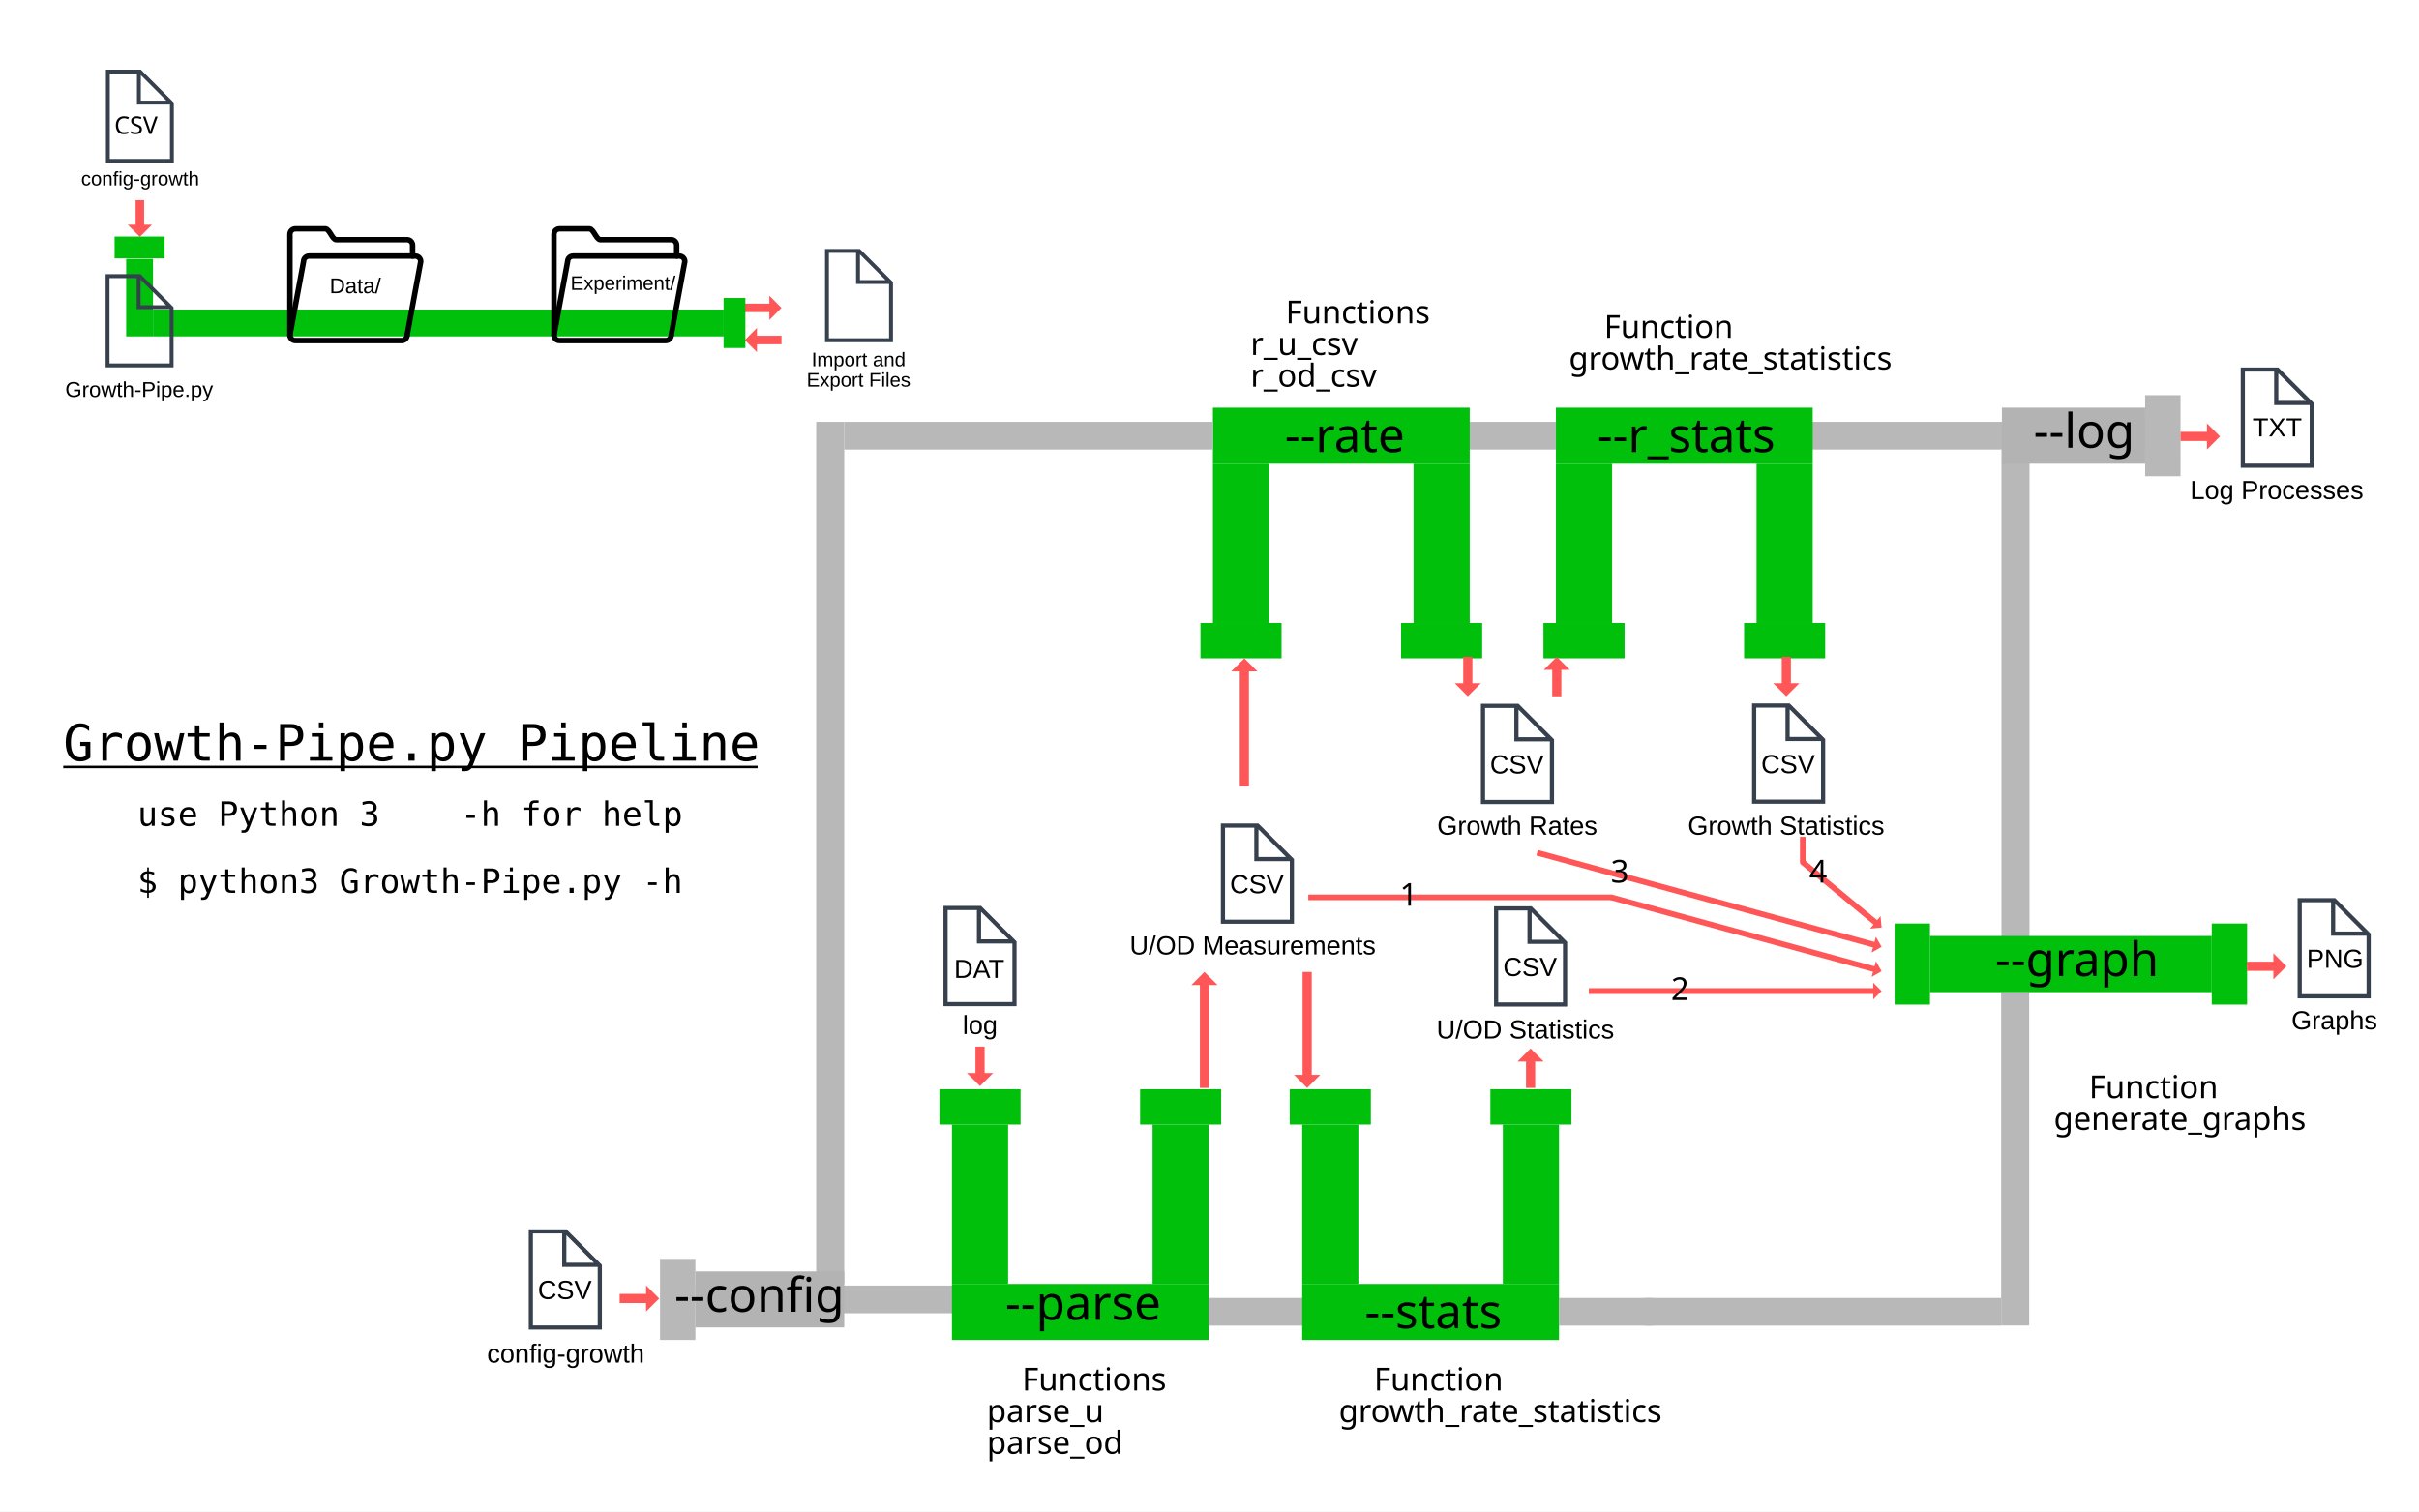
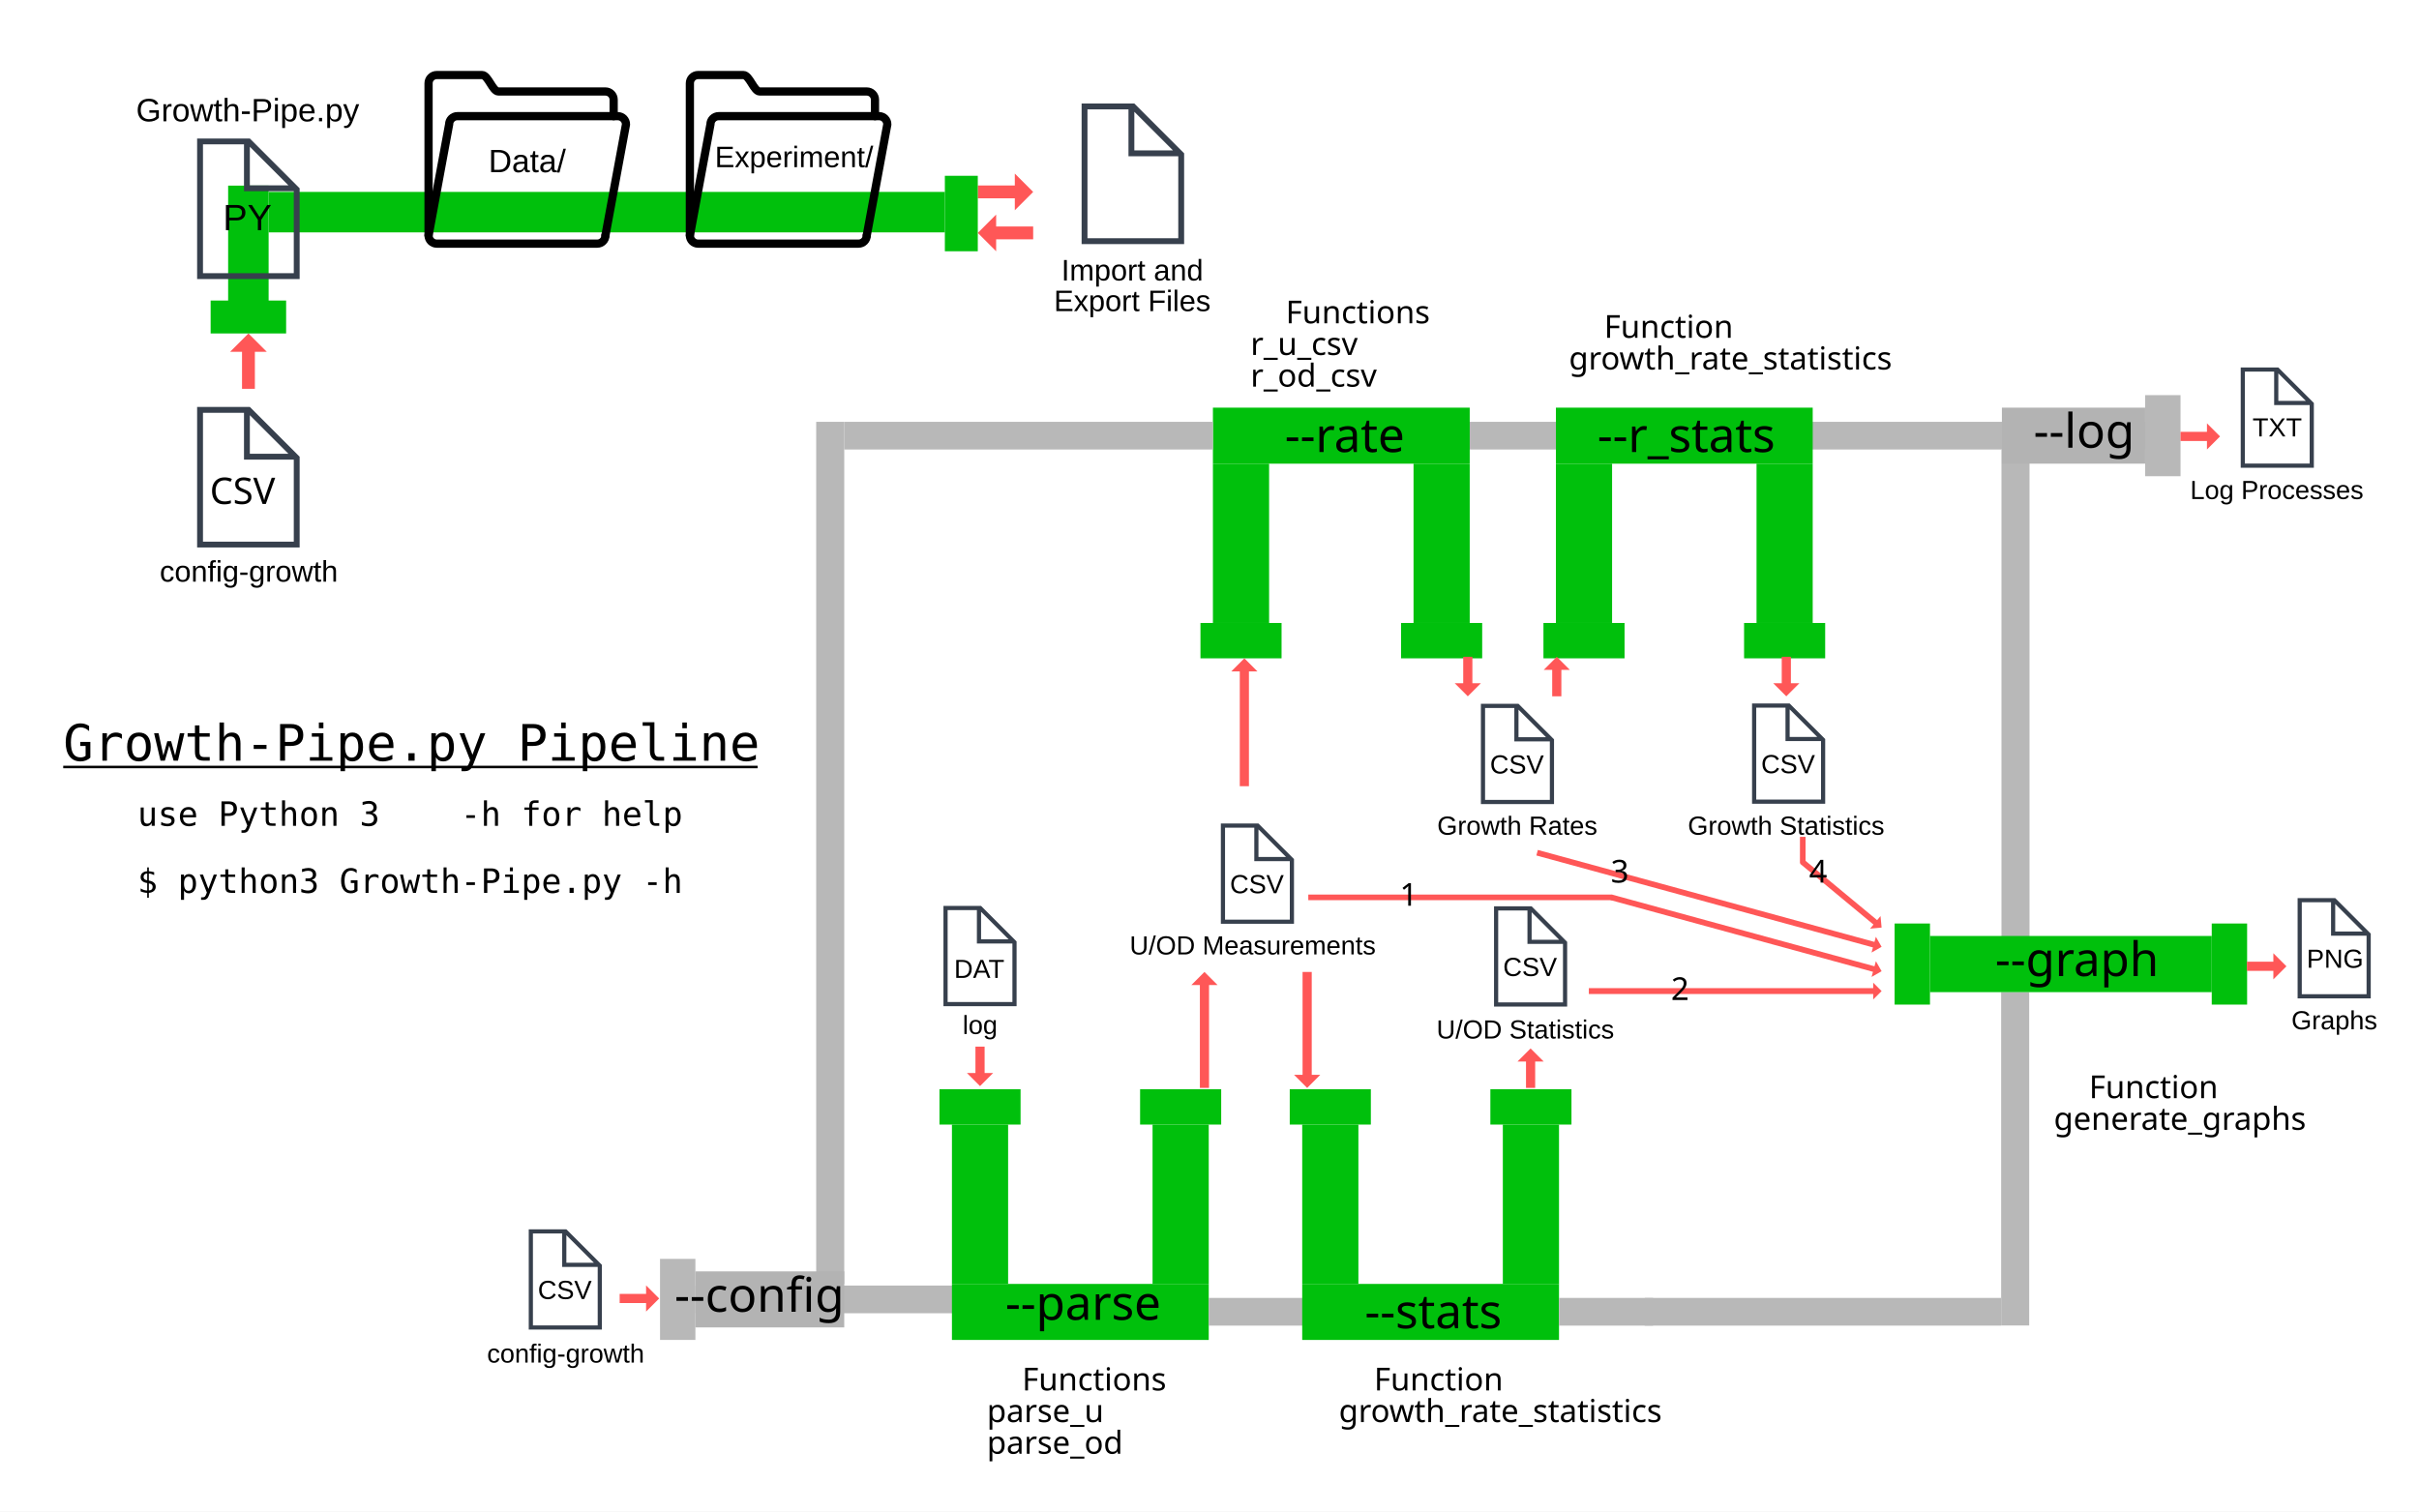
<svg xmlns="http://www.w3.org/2000/svg" width="100%" height="100%" viewBox="0 0 1280 800" version="1.1" xml:space="preserve" style="fill-rule:evenodd;clip-rule:evenodd;stroke-linecap:round;stroke-miterlimit:10;">
  <g transform="matrix(0.532422,0,0,0.32254,-20.2872,0)">
    <rect x="0" y="0" width="2480.32" height="2480.32" style="fill:white;" />
  </g>
-   <g id="Directories" transform="matrix(0.946386,0,0,0.946386,-415.985,76.8928)">
-     <g transform="matrix(1,0,0,1,6.73968,-33.9125)">
+   <g id="Directories" transform="matrix(1.42814,0,0,1.42814,-607.776,-29.645)">
+     <g transform="matrix(1,0,0,1,6.58076,179.953)">
      <text x="478.162px" y="56.351px" style="font-family:'ArialMT', 'Arial', sans-serif;font-size:11px;">conﬁg-growth</text>
    </g>
-     <g transform="matrix(1,0,0,1,-19.1637,-35.3517)">
+     <g transform="matrix(1,0,0,1,-93.6802,-34.2435)">
      <text x="912.481px" y="158.936px" style="font-family:'ArialMT', 'Arial', sans-serif;font-size:11px;">Import and</text>
      <text x="909.737px" y="170.296px" style="font-family:'ArialMT', 'Arial', sans-serif;font-size:11px;">Export Files</text>
    </g>
-     <g transform="matrix(1,0,0,1,-16.1241,50.0184)">
+     <g transform="matrix(1,0,0,1,-84.2431,51.8641)">
      <text x="774.676px" y="30.858px" style="font-family:'ArialMT', 'Arial', sans-serif;font-size:11px;">Experiment/</text>
    </g>
-     <g transform="matrix(1,0,0,1,-2.52482,53.2861)">
+     <g transform="matrix(1,0,0,1,-19.8217,55.1318)">
      <text x="626.383px" y="29.436px" style="font-family:'ArialMT', 'Arial', sans-serif;font-size:12px;">Data/</text>
    </g>
-     <g transform="matrix(0.104227,0,0,0.104227,491.066,-42.9433)">
+     <g transform="matrix(0.104227,0,0,0.104227,490.907,170.922)">
      <path d="M438.247,183.129L261.315,6.196L246.123,6.196L240.49,6.196L73.888,6.196L73.888,506L438.328,506L438.328,183.16L438.247,183.129ZM261.315,35.645L398.468,172.797L261.315,172.797L261.315,35.645ZM94.713,485.175L94.713,27.021L240.49,27.021L240.49,193.622L417.504,193.622L417.504,485.174L94.713,485.174L94.713,485.175Z" style="fill:rgb(55,64,77);fill-rule:nonzero;" />
    </g>
-     <g transform="matrix(0.0686626,1.57133e-18,-3.2584e-18,0.142383,824.386,-72.1591)">
+     <g transform="matrix(0.0686626,1.57133e-18,-3.2584e-18,0.142383,756.252,-71.2156)">
      <path d="M460.244,1162.19L460.244,1128.75L660.079,1128.75L660.079,1097.7L759.126,1145.47L660.079,1193.23L660.079,1162.19L460.244,1162.19Z" style="fill:rgb(255,87,87);" />
    </g>
-     <g transform="matrix(-0.0686626,1.57133e-18,3.2584e-18,0.142383,908.111,-54.1859)">
+     <g transform="matrix(-0.0686626,1.57133e-18,3.2584e-18,0.142383,839.977,-56.0187)">
      <path d="M460.244,1162.19L460.244,1128.75L660.079,1128.75L660.079,1097.7L759.126,1145.47L660.079,1193.23L660.079,1162.19L460.244,1162.19Z" style="fill:rgb(255,87,87);" />
    </g>
-     <g transform="matrix(-2.63305e-18,0.0686626,0.142383,5.46005e-18,354.664,-0.886989)">
+     <g transform="matrix(-2.63305e-18,-0.0686626,0.142383,-5.46005e-18,354.527,196.461)">
      <path d="M460.244,1162.19L460.244,1128.75L660.079,1128.75L660.079,1097.7L759.126,1145.47L660.079,1193.23L660.079,1162.19L460.244,1162.19Z" style="fill:rgb(255,87,87);" />
    </g>
-     <g transform="matrix(0.104227,0,0,0.104227,893.139,57.3689)">
+     <g transform="matrix(0.104227,0,0,0.104227,818.622,58.4772)">
      <path d="M438.247,183.129L261.315,6.196L246.123,6.196L240.49,6.196L73.888,6.196L73.888,506L438.328,506L438.328,183.16L438.247,183.129ZM261.315,35.645L398.468,172.797L261.315,172.797L261.315,35.645ZM94.713,485.175L94.713,27.021L240.49,27.021L240.49,193.622L417.504,193.622L417.504,485.174L94.713,485.174L94.713,485.175Z" style="fill:rgb(55,64,77);fill-rule:nonzero;" />
    </g>
-     <g transform="matrix(0.336334,7.69692e-18,-5.91595e-18,0.258511,675.979,-193.642)">
+     <g transform="matrix(0.336334,7.69692e-18,-5.91595e-18,0.258511,607.523,-193.13)">
      <rect x="499.895" y="1079.4" width="36.27" height="108.199" style="fill:rgb(0,192,12);" />
    </g>
-     <g transform="matrix(2.82914e-17,-0.336334,0.258511,2.17452e-17,224.579,231.396)">
+     <g transform="matrix(2.82914e-17,-0.336334,0.258511,2.17452e-17,224.579,312.469)">
      <rect x="499.895" y="1079.4" width="36.27" height="108.199" style="fill:rgb(0,192,12);" />
    </g>
-     <g transform="matrix(-0.348687,-4.27018e-17,3.10665e-17,-0.253677,1031.14,386.49)">
+     <g transform="matrix(-0.273801,-3.3531e-17,3.10665e-17,-0.253677,922.457,386.49)">
      <rect x="536.164" y="1102.23" width="915.095" height="59.13" style="fill:rgb(0,192,12);" />
    </g>
-     <g transform="matrix(-8.69906e-18,0.0473555,-0.253677,-4.65997e-17,804.711,38.1548)">
+     <g transform="matrix(-8.69906e-18,0.0473555,-0.253677,-4.65997e-17,804.711,64.1584)">
      <rect x="536.164" y="1102.23" width="915.095" height="59.13" style="fill:rgb(0,192,12);" />
    </g>
-     <g transform="matrix(1,0,0,1,-9.24127,-45.8504)">
+     <g transform="matrix(1,0,0,1,-9.4002,168.015)">
      <text x="512.72px" y="39.501px" style="font-family:'ArialUnicodeMS', 'Arial Unicode MS', sans-serif;font-size:13.6px;">CSV</text>
    </g>
-     <g transform="matrix(1.52401,0,0,1.52401,600.132,39.1029)">
+     <g transform="matrix(1.52401,0,0,1.52401,582.835,40.9486)">
      <path d="M46,15L46,11C46,9.896 45.104,9 44,9C44,9 19.352,9 18,9C16.531,9 15.516,5 14,5L3,5C1.896,5 1,5.896 1,7L1,44C1,45.104 1.896,46 3,46L42,46C43.104,46 44,45.104 44,44" style="fill:none;stroke:black;stroke-width:2px;" />
    </g>
-     <g transform="matrix(1.52401,0,0,1.52401,600.132,39.1029)">
+     <g transform="matrix(1.52401,0,0,1.52401,582.835,40.9486)">
      <path d="M1,44L6,17C6,15.896 6.896,15 8,15L47,15C48.104,15 49,15.896 49,17L44,44" style="fill:none;stroke:black;stroke-width:2px;" />
    </g>
-     <g transform="matrix(1.52401,0,0,1.52401,747.776,39.1029)">
+     <g transform="matrix(1.52401,0,0,1.52401,679.657,40.9486)">
      <path d="M46,15L46,11C46,9.896 45.104,9 44,9C44,9 19.352,9 18,9C16.531,9 15.516,5 14,5L3,5C1.896,5 1,5.896 1,7L1,44C1,45.104 1.896,46 3,46L42,46C43.104,46 44,45.104 44,44" style="fill:none;stroke:black;stroke-width:2px;" />
    </g>
    <g transform="matrix(0.104227,0,0,0.104227,490.907,71.4388)">
      <path d="M438.247,183.129L261.315,6.196L246.123,6.196L240.49,6.196L73.888,6.196L73.888,506L438.328,506L438.328,183.16L438.247,183.129ZM261.315,35.645L398.468,172.797L261.315,172.797L261.315,35.645ZM94.713,485.175L94.713,27.021L240.49,27.021L240.49,193.622L417.504,193.622L417.504,485.174L94.713,485.174L94.713,485.175Z" style="fill:rgb(55,64,77);fill-rule:nonzero;" />
    </g>
-     <g transform="matrix(1.52401,0,0,1.52401,747.776,39.1029)">
+     <g transform="matrix(0.922979,0,0,0.922979,458.768,-62.7432)">
+       <text x="53.522px" y="182.889px" style="font-family:'ArialMT', 'Arial', sans-serif;font-size:14.7px;">PY</text>
+     </g>
+     <g transform="matrix(1.52401,0,0,1.52401,679.657,40.9486)">
      <path d="M1,44L6,17C6,15.896 6.896,15 8,15L47,15C48.104,15 49,15.896 49,17L44,44" style="fill:none;stroke:black;stroke-width:2px;" />
    </g>
-     <g transform="matrix(1,0,0,1,15.2642,-42.021)">
+     <g transform="matrix(1,0,0,1,15.2419,-117.014)">
      <text x="460.743px" y="182.737px" style="font-family:'ArialMT', 'Arial', sans-serif;font-size:12px;">Growth-Pipe.py</text>
    </g>
  </g>
  <g id="Pipeline" transform="matrix(0.502689,0,0,0.502689,96.0067,125.464)">
    <g id="Config" transform="matrix(1,0,0,1,97.7872,-13.1981)">
      <g transform="matrix(1.02655,-0.00026104,0.000200639,0.789021,-107.404,237.501)">
        <rect x="499.895" y="1079.4" width="36.27" height="108.199" style="fill:rgb(184,184,184);" />
      </g>
      <g transform="matrix(1.02655,-0.00026104,0.000200639,0.789021,1455.88,-671.905)">
        <rect x="499.895" y="1079.4" width="36.27" height="108.199" style="fill:rgb(184,184,184);" />
      </g>
      <g transform="matrix(0.29539,0,0,0.493028,284.856,573.714)">
        <rect x="536.164" y="1102.23" width="915.095" height="59.13" style="fill:rgb(184,184,184);" />
      </g>
      <g transform="matrix(0.383341,0,0,0.493028,1412.94,-335.691)">
        <rect x="536.164" y="1102.23" width="915.095" height="59.13" style="fill:rgb(184,184,184);" />
      </g>
      <g transform="matrix(5.98946e-17,0.991906,-0.499364,3.07857e-17,1150.32,-324.085)">
        <rect x="536.164" y="1102.23" width="915.095" height="59.13" style="fill:rgb(184,184,184);" />
      </g>
    </g>
    <g id="Parse">
      <g transform="matrix(0.29539,0,0,0.997532,652.67,2.72045)">
        <rect x="536.164" y="1102.23" width="915.095" height="59.13" style="fill:rgb(0,192,12);" />
      </g>
      <g transform="matrix(6.28581e-17,-1.02655,0.789021,4.83136e-17,157.437,1447.61)">
        <rect x="499.895" y="1079.4" width="36.27" height="108.199" style="fill:rgb(0,192,12);" />
      </g>
      <g transform="matrix(6.28581e-17,-1.02655,0.789021,4.83136e-17,-53.7414,1447.61)">
        <rect x="499.895" y="1079.4" width="36.27" height="108.199" style="fill:rgb(0,192,12);" />
      </g>
      <g transform="matrix(1,0,0,0.472282,0,581.666)">
        <rect x="1022.23" y="746.962" width="59.132" height="355.267" style="fill:rgb(0,192,12);" />
      </g>
      <g transform="matrix(1,0,0,0.472282,-211.178,581.666)">
        <rect x="1022.23" y="746.962" width="59.132" height="355.267" style="fill:rgb(0,192,12);" />
      </g>
      <g transform="matrix(0.320815,0,0,0.988497,734.443,-1.72758)">
        <rect x="1081.36" y="1131.72" width="308.714" height="29.492" style="fill:rgb(184,184,184);" />
      </g>
    </g>
    <g id="Stats" transform="matrix(1,0,0,1,368.71,0)">
      <g transform="matrix(0.29539,0,0,0.997532,652.67,2.72045)">
        <rect x="536.164" y="1102.23" width="915.095" height="59.13" style="fill:rgb(0,192,12);" />
      </g>
      <g transform="matrix(6.28581e-17,-1.02655,0.789021,4.83136e-17,157.437,1447.61)">
        <rect x="499.895" y="1079.4" width="36.27" height="108.199" style="fill:rgb(0,192,12);" />
      </g>
      <g transform="matrix(6.28581e-17,-1.02655,0.789021,4.83136e-17,-53.7414,1447.61)">
        <rect x="499.895" y="1079.4" width="36.27" height="108.199" style="fill:rgb(0,192,12);" />
      </g>
      <g transform="matrix(1,0,0,0.472282,0,581.666)">
        <rect x="1022.23" y="746.962" width="59.132" height="355.267" style="fill:rgb(0,192,12);" />
      </g>
      <g transform="matrix(1,0,0,0.472282,-211.178,581.666)">
        <rect x="1022.23" y="746.962" width="59.132" height="355.267" style="fill:rgb(0,192,12);" />
      </g>
      <g transform="matrix(0.320815,0,0,0.988497,734.443,-1.72758)">
        <rect x="1081.36" y="1131.72" width="308.714" height="29.492" style="fill:rgb(184,184,184);" />
      </g>
    </g>
    <g id="Graphs" transform="matrix(1,0,0,1,735.336,2.27374e-13)">
      <g transform="matrix(2.31595e-17,0.383541,-0.499364,3.07857e-17,1760.08,589.368)">
        <rect x="536.164" y="1102.23" width="915.095" height="59.13" style="fill:rgb(184,184,184);" />
      </g>
      <g transform="matrix(3.39657e-17,0.562501,-0.499364,3.07857e-17,1760.42,-77.8989)">
        <rect x="536.164" y="1102.23" width="915.095" height="59.13" style="fill:rgb(184,184,184);" />
      </g>
      <g transform="matrix(1.02655,0,-8.67362e-19,0.789021,554.828,-128.912)">
        <rect x="499.895" y="1079.4" width="36.27" height="108.199" style="fill:rgb(0,192,12);" />
      </g>
      <g transform="matrix(1.02655,0,-8.67362e-19,0.789021,888.648,-128.912)">
        <rect x="499.895" y="1079.4" width="36.27" height="108.199" style="fill:rgb(0,192,12);" />
      </g>
      <g transform="matrix(6.12323e-17,-1,0.83483,5.11186e-17,481.641,1817.24)">
        <rect x="1022.23" y="746.962" width="59.132" height="355.267" style="fill:rgb(0,192,12);" />
      </g>
      <g transform="matrix(1.21527,0,0,0.988497,-509.17,-1.72758)">
        <rect x="1081.36" y="1131.72" width="308.714" height="29.492" style="fill:rgb(184,184,184);" />
      </g>
    </g>
    <g id="Growth-Stats" transform="matrix(-1,-1.22465e-16,1.22465e-16,-1,2528.17,1286.43)">
      <g transform="matrix(0.29539,0,0,0.997532,652.67,-51.6855)">
        <rect x="536.164" y="1102.23" width="915.095" height="59.13" style="fill:rgb(0,192,12);" />
      </g>
      <g transform="matrix(0.164776,1.11896e-33,2.6047e-32,0.997532,372.771,-51.6855)">
        <rect x="536.164" y="1102.23" width="915.095" height="59.13" style="fill:rgb(179,179,179);" />
      </g>
      <g transform="matrix(0.171207,-1.2326e-32,3.98515e-33,0.997532,1738.69,-961.091)">
        <rect x="536.164" y="1102.23" width="915.095" height="59.13" style="fill:rgb(179,179,179);" />
      </g>
      <g transform="matrix(6.28581e-17,-1.02655,0.789021,4.83136e-17,157.437,1393.27)">
        <rect x="499.895" y="1079.4" width="36.27" height="108.199" style="fill:rgb(0,192,12);" />
      </g>
      <g transform="matrix(6.28581e-17,-1.02655,0.789021,4.83136e-17,-53.7414,1393.27)">
        <rect x="499.895" y="1079.4" width="36.27" height="108.199" style="fill:rgb(0,192,12);" />
      </g>
      <g transform="matrix(1,0,0,0.472086,0,527.477)">
        <rect x="1022.23" y="746.962" width="59.132" height="355.267" style="fill:rgb(0,192,12);" />
      </g>
      <g transform="matrix(1,-1.2326e-32,-1.5413e-32,0.472086,-211.178,527.477)">
        <rect x="1022.23" y="746.962" width="59.132" height="355.267" style="fill:rgb(0,192,12);" />
      </g>
      <g transform="matrix(0.320815,0,0,0.988497,734.443,-55.9639)">
        <rect x="1081.36" y="1131.72" width="308.714" height="29.492" style="fill:rgb(184,184,184);" />
      </g>
    </g>
    <g id="Growth" transform="matrix(-1,-1.22465e-16,1.22465e-16,-1,2167.13,1286.43)">
      <g transform="matrix(0.29539,0,0,0.997532,652.67,-51.6855)">
        <rect x="536.164" y="1102.23" width="915.095" height="59.13" style="fill:rgb(0,192,12);" />
      </g>
      <g transform="matrix(6.28581e-17,-1.02655,0.789021,4.83136e-17,157.437,1393.27)">
        <rect x="499.895" y="1079.4" width="36.27" height="108.199" style="fill:rgb(0,192,12);" />
      </g>
      <g transform="matrix(6.28581e-17,-1.02655,0.789021,4.83136e-17,-53.7414,1393.27)">
        <rect x="499.895" y="1079.4" width="36.27" height="108.199" style="fill:rgb(0,192,12);" />
      </g>
      <g transform="matrix(1,0,0,0.472086,0,527.477)">
        <rect x="1022.23" y="746.962" width="59.132" height="355.267" style="fill:rgb(0,192,12);" />
      </g>
      <g transform="matrix(1,0,0,0.472086,-211.178,527.477)">
        <rect x="1022.23" y="746.962" width="59.132" height="355.267" style="fill:rgb(0,192,12);" />
      </g>
      <g transform="matrix(1.2571,-1.58174e-32,0,0.988497,-278.017,-55.9639)">
        <rect x="1081.36" y="1131.72" width="308.714" height="29.492" style="fill:rgb(184,184,184);" />
      </g>
    </g>
  </g>
  <g id="File-Processing" transform="matrix(0.502689,0,0,0.502689,96.0067,125.464)">
    <g id="log" transform="matrix(1,0,0,1,-24.1273,2.24374)">
      <g transform="matrix(0.211242,0,0,0.211242,810.641,700.687)">
        <path d="M438.247,183.129L261.315,6.196L246.123,6.196L240.49,6.196L73.888,6.196L73.888,506L438.328,506L438.328,183.16L438.247,183.129ZM261.315,35.645L398.468,172.797L261.315,172.797L261.315,35.645ZM94.713,485.175L94.713,27.021L240.49,27.021L240.49,193.622L417.504,193.622L417.504,485.174L94.713,485.174L94.713,485.175Z" style="fill:rgb(55,64,77);fill-rule:nonzero;" />
      </g>
      <g transform="matrix(0.646062,0,0,0.646062,645.924,79.4984)">
        <text x="296.493px" y="1080.84px" style="font-family:'ArialMT', 'Arial', sans-serif;font-size:42.566px;">DA<tspan x="352.464px " y="1080.84px ">T</tspan>
        </text>
      </g>
      <g transform="matrix(0.646062,0,0,0.646062,654.88,138.525)">
        <text x="296.493px" y="1080.84px" style="font-family:'ArialMT', 'Arial', sans-serif;font-size:42.566px;">log</text>
      </g>
    </g>
    <g id="Arrows">
      <g transform="matrix(4.86484e-17,-0.408594,0.288574,-2.6563e-17,746.309,1083.92)">
        <path d="M460.244,1162.19L460.244,1128.75L725.392,1128.75L725.392,1097.7L759.126,1145.47L725.392,1193.23L725.392,1162.19L460.244,1162.19Z" style="fill:rgb(255,87,87);" />
      </g>
      <g transform="matrix(1,0,0,1.14432,0.691135,-55.3643)">
        <rect x="1185.47" y="653.345" width="319.9" height="5.161" style="fill:rgb(255,87,87);" />
      </g>
      <g transform="matrix(2.06414,0.564106,-0.566881,2.07429,-1234.69,-1557.46)">
        <path d="M1512.54,676.048L1512.54,673.243L1646.44,673.243L1646.44,670.639L1650.46,674.646L1646.44,678.652L1646.44,676.048L1512.54,676.048Z" style="fill:rgb(255,87,87);" />
      </g>
      <g transform="matrix(0.609219,0.504938,-1.37222,1.65561,1709.91,-1223.3)">
        <path d="M1512.54,676.048L1512.54,673.243L1639.58,673.243L1639.58,670.639L1650.46,674.646L1639.58,678.652L1639.58,676.048L1512.54,676.048Z" style="fill:rgb(255,87,87);" />
      </g>
      <g transform="matrix(2.62925,0.718546,-0.566881,2.07429,-2167.4,-1838.04)">
        <path d="M1512.54,676.048L1512.54,673.243L1647.3,673.243L1647.3,670.639L1650.46,674.646L1647.3,678.652L1647.3,676.048L1512.54,676.048Z" style="fill:rgb(255,87,87);" />
      </g>
      <g transform="matrix(1.0867,0,0,1.10087,-155.162,-72.5562)">
        <path d="M1506.06,789.886L1506.06,784.253L1781.5,784.253L1781.5,779.023L1789.65,787.07L1781.5,795.116L1781.5,789.886L1506.06,789.886Z" style="fill:rgb(255,87,87);" />
      </g>
      <g transform="matrix(1.90741,0,0,1,-1548.85,-0.437719)">
        <rect x="1705.21" y="631.959" width="3.096" height="27.543" style="fill:rgb(255,87,87);" />
      </g>
      <g transform="matrix(1.39003e-18,0.408594,-0.288574,6.1903e-17,1515.51,585.693)">
        <path d="M460.244,1162.19L460.244,1128.75L725.392,1128.75L725.392,1097.7L759.126,1145.47L725.392,1193.23L725.392,1162.19L460.244,1162.19Z" style="fill:rgb(255,87,87);" />
      </g>
      <g transform="matrix(4.89775e-17,-0.45047,0.288574,-2.01486e-17,788.309,785.522)">
        <path d="M460.244,1162.19L460.244,1128.75L728.528,1128.75L728.528,1097.7L759.126,1145.47L728.528,1193.23L728.528,1162.19L460.244,1162.19Z" style="fill:rgb(255,87,87);" />
      </g>
      <g transform="matrix(-2.55635e-17,0.139161,-0.288574,-5.30101e-17,1171.17,788.326)">
        <path d="M460.244,1162.19L460.244,1128.75L660.079,1128.75L660.079,1097.7L759.126,1145.47L660.079,1193.23L660.079,1162.19L460.244,1162.19Z" style="fill:rgb(255,87,87);" />
      </g>
      <g transform="matrix(4.26059e-17,-0.139161,0.288574,8.83502e-17,1089.6,959.916)">
        <path d="M460.244,1162.19L460.244,1128.75L660.079,1128.75L660.079,1097.7L759.126,1145.47L660.079,1193.23L660.079,1162.19L460.244,1162.19Z" style="fill:rgb(255,87,87);" />
      </g>
      <g transform="matrix(0.139161,3.18467e-18,-6.60394e-18,0.288574,2110.15,437.26)">
        <path d="M460.244,1162.19L460.244,1128.75L660.079,1128.75L660.079,1097.7L759.126,1145.47L660.079,1193.23L660.079,1162.19L460.244,1162.19Z" style="fill:rgb(255,87,87);" />
      </g>
      <g transform="matrix(0.139161,3.18467e-18,-6.60394e-18,0.288574,2040.26,-120.642)">
        <path d="M460.244,1162.19L460.244,1128.75L660.079,1128.75L660.079,1097.7L759.126,1145.47L660.079,1193.23L660.079,1162.19L460.244,1162.19Z" style="fill:rgb(255,87,87);" />
      </g>
      <g transform="matrix(-2.55635e-17,0.139161,-0.288574,-5.30101e-17,1684.61,377.906)">
        <path d="M460.244,1162.19L460.244,1128.75L660.079,1128.75L660.079,1097.7L759.126,1145.47L660.079,1193.23L660.079,1162.19L460.244,1162.19Z" style="fill:rgb(255,87,87);" />
      </g>
      <g transform="matrix(4.26059e-17,-0.139161,0.288574,8.83502e-17,1117.17,547.595)">
        <path d="M460.244,1162.19L460.244,1128.75L660.079,1128.75L660.079,1097.7L759.126,1145.47L660.079,1193.23L660.079,1162.19L460.244,1162.19Z" style="fill:rgb(255,87,87);" />
      </g>
      <g transform="matrix(-2.55635e-17,0.139161,-0.288574,-5.30101e-17,2019.89,377.906)">
        <path d="M460.244,1162.19L460.244,1128.75L660.079,1128.75L660.079,1097.7L759.126,1145.47L660.079,1193.23L660.079,1162.19L460.244,1162.19Z" style="fill:rgb(255,87,87);" />
      </g>
      <g transform="matrix(0.139161,3.18467e-18,-6.60394e-18,0.288574,397.238,787.009)">
        <path d="M460.244,1162.19L460.244,1128.75L660.079,1128.75L660.079,1097.7L759.126,1145.47L660.079,1193.23L660.079,1162.19L460.244,1162.19Z" style="fill:rgb(255,87,87);" />
      </g>
    </g>
    <g id="config-growth" transform="matrix(1,0,0,1,-460.66,344.241)">
      <g transform="matrix(0.211242,0,0,0.211242,810.641,699.174)">
        <path d="M438.247,183.129L261.315,6.196L246.123,6.196L240.49,6.196L73.888,6.196L73.888,506L438.328,506L438.328,183.16L438.247,183.129ZM261.315,35.645L398.468,172.797L261.315,172.797L261.315,35.645ZM94.713,485.175L94.713,27.021L240.49,27.021L240.49,193.622L417.504,193.622L417.504,485.174L94.713,485.174L94.713,485.175Z" style="fill:rgb(55,64,77);fill-rule:nonzero;" />
      </g>
      <g transform="matrix(0.551745,0,0,0.551745,672.212,177.499)">
        <text x="296.493px" y="1080.84px" style="font-family:'ArialMT', 'Arial', sans-serif;font-size:50px;">CSV</text>
      </g>
      <g transform="matrix(0.551745,0,0,0.551745,618.748,244.449)">
        <text x="296.493px" y="1080.84px" style="font-family:'ArialMT', 'Arial', sans-serif;font-size:50px;">conﬁg-growth</text>
      </g>
    </g>
    <g id="U-OD-Measurements" transform="matrix(1,0,0,1,85.3374,-86.8737)">
      <g transform="matrix(0.211242,0,0,0.211242,993.174,703.042)">
        <path d="M438.247,183.129L261.315,6.196L246.123,6.196L240.49,6.196L73.888,6.196L73.888,506L438.328,506L438.328,183.16L438.247,183.129ZM261.315,35.645L398.468,172.797L261.315,172.797L261.315,35.645ZM94.713,485.175L94.713,27.021L240.49,27.021L240.49,193.622L417.504,193.622L417.504,485.174L94.713,485.174L94.713,485.175Z" style="fill:rgb(55,64,77);fill-rule:nonzero;" />
      </g>
      <g transform="matrix(0.551745,0,0,0.551745,854.745,181.367)">
        <text x="296.493px" y="1080.84px" style="font-family:'ArialMT', 'Arial', sans-serif;font-size:50px;">CSV</text>
      </g>
      <g transform="matrix(0.551745,0,0,0.551745,749.186,245.845)">
        <text x="296.493px" y="1080.84px" style="font-family:'ArialMT', 'Arial', sans-serif;font-size:50px;">U/OD Measurements</text>
      </g>
    </g>
    <g id="Growth-Rates" transform="matrix(1,0,0,1,359.063,-212.933)">
      <g transform="matrix(0.211242,0,0,0.211242,993.174,703.042)">
        <path d="M438.247,183.129L261.315,6.196L246.123,6.196L240.49,6.196L73.888,6.196L73.888,506L438.328,506L438.328,183.16L438.247,183.129ZM261.315,35.645L398.468,172.797L261.315,172.797L261.315,35.645ZM94.713,485.175L94.713,27.021L240.49,27.021L240.49,193.622L417.504,193.622L417.504,485.174L94.713,485.174L94.713,485.175Z" style="fill:rgb(55,64,77);fill-rule:nonzero;" />
      </g>
      <g transform="matrix(0.551745,0,0,0.551745,854.745,181.367)">
        <text x="296.493px" y="1080.84px" style="font-family:'ArialMT', 'Arial', sans-serif;font-size:50px;">CSV</text>
      </g>
      <g transform="matrix(0.551745,0,0,0.551745,799.16,245.845)">
        <text x="296.493px" y="1080.84px" style="font-family:'ArialMT', 'Arial', sans-serif;font-size:50px;">Growth Rates</text>
      </g>
    </g>
    <g id="U-OD-Statistics" transform="matrix(1,0,0,1,372.88,0.306008)">
      <g transform="matrix(0.211242,0,0,0.211242,993.174,703.042)">
        <path d="M438.247,183.129L261.315,6.196L246.123,6.196L240.49,6.196L73.888,6.196L73.888,506L438.328,506L438.328,183.16L438.247,183.129ZM261.315,35.645L398.468,172.797L261.315,172.797L261.315,35.645ZM94.713,485.175L94.713,27.021L240.49,27.021L240.49,193.622L417.504,193.622L417.504,485.174L94.713,485.174L94.713,485.175Z" style="fill:rgb(55,64,77);fill-rule:nonzero;" />
      </g>
      <g transform="matrix(0.551745,0,0,0.551745,854.745,181.367)">
        <text x="296.493px" y="1080.84px" style="font-family:'ArialMT', 'Arial', sans-serif;font-size:50px;">CSV</text>
      </g>
      <g transform="matrix(0.551745,0,0,0.551745,784.643,247.171)">
        <text x="296.493px" y="1080.84px" style="font-family:'ArialMT', 'Arial', sans-serif;font-size:50px;">U/OD Statistics</text>
      </g>
    </g>
    <g id="Growth-Statistics" transform="matrix(1,0,0,1,644.495,-213.25)">
      <g transform="matrix(0.211242,0,0,0.211242,993.174,703.042)">
        <path d="M438.247,183.129L261.315,6.196L246.123,6.196L240.49,6.196L73.888,6.196L73.888,506L438.328,506L438.328,183.16L438.247,183.129ZM261.315,35.645L398.468,172.797L261.315,172.797L261.315,35.645ZM94.713,485.175L94.713,27.021L240.49,27.021L240.49,193.622L417.504,193.622L417.504,485.174L94.713,485.174L94.713,485.175Z" style="fill:rgb(55,64,77);fill-rule:nonzero;" />
      </g>
      <g transform="matrix(0.551745,0,0,0.551745,854.745,181.367)">
        <text x="296.493px" y="1080.84px" style="font-family:'ArialMT', 'Arial', sans-serif;font-size:50px;">CSV</text>
      </g>
      <g transform="matrix(0.551745,0,0,0.551745,777.575,246.161)">
        <text x="296.493px" y="1080.84px" style="font-family:'ArialMT', 'Arial', sans-serif;font-size:50px;">Growth Statistics</text>
      </g>
    </g>
    <g id="Graphs1" transform="matrix(1,0,0,1,1218.76,-8.359)">
      <g transform="matrix(0.211242,0,0,0.211242,993.174,703.042)">
        <path d="M438.247,183.129L261.315,6.196L246.123,6.196L240.49,6.196L73.888,6.196L73.888,506L438.328,506L438.328,183.16L438.247,183.129ZM261.315,35.645L398.468,172.797L261.315,172.797L261.315,35.645ZM94.713,485.175L94.713,27.021L240.49,27.021L240.49,193.622L417.504,193.622L417.504,485.174L94.713,485.174L94.713,485.175Z" style="fill:rgb(55,64,77);fill-rule:nonzero;" />
      </g>
      <g transform="matrix(0.551745,0,0,0.551745,854.745,181.367)">
        <text x="296.493px" y="1080.84px" style="font-family:'ArialMT', 'Arial', sans-serif;font-size:50px;">PNG</text>
      </g>
      <g transform="matrix(0.551745,0,0,0.551745,838.632,246.161)">
        <text x="296.493px" y="1080.84px" style="font-family:'ArialMT', 'Arial', sans-serif;font-size:50px;">Graphs</text>
      </g>
    </g>
    <g id="Log-Processes" transform="matrix(1,0,0,1,1158.87,-567.054)">
      <g transform="matrix(0.211242,0,0,0.211242,993.174,703.042)">
        <path d="M438.247,183.129L261.315,6.196L246.123,6.196L240.49,6.196L73.888,6.196L73.888,506L438.328,506L438.328,183.16L438.247,183.129ZM261.315,35.645L398.468,172.797L261.315,172.797L261.315,35.645ZM94.713,485.175L94.713,27.021L240.49,27.021L240.49,193.622L417.504,193.622L417.504,485.174L94.713,485.174L94.713,485.175Z" style="fill:rgb(55,64,77);fill-rule:nonzero;" />
      </g>
      <g transform="matrix(0.551745,0,0,0.551745,857.587,180.616)">
        <text x="296.493px" y="1080.84px" style="font-family:'ArialMT', 'Arial', sans-serif;font-size:50px;">TXT</text>
      </g>
      <g transform="matrix(0.551745,0,0,0.551745,791.967,246.533)">
        <text x="296.493px" y="1080.84px" style="font-family:'ArialMT', 'Arial', sans-serif;font-size:50px;">Log Processes</text>
      </g>
    </g>
  </g>
  <g id="Descriptions" transform="matrix(0.502689,0,0,0.502689,96.0067,125.464)">
    <g transform="matrix(2.13294,0,0,2.13294,231.081,-332.243)">
      <text x="135.008px" y="686.259px" style="font-family:'ArialUnicodeMS', 'Arial Unicode MS', sans-serif;font-size:23.5px;">--conﬁg</text>
    </g>
    <g transform="matrix(1,0,0,1,-32.1261,-40.1721)">
      <text x="899.387px" y="1180.18px" style="font-family:'ArialUnicodeMS', 'Arial Unicode MS', sans-serif;font-size:50px;">--parse</text>
    </g>
    <g transform="matrix(1,0,0,1,346.252,-31.261)">
      <text x="899.387px" y="1180.18px" style="font-family:'ArialUnicodeMS', 'Arial Unicode MS', sans-serif;font-size:50px;">--stats</text>
    </g>
    <g transform="matrix(1,0,0,1,591.081,-953.865)">
      <text x="899.387px" y="1180.18px" style="font-family:'ArialUnicodeMS', 'Arial Unicode MS', sans-serif;font-size:50px;">--r_stats</text>
    </g>
    <g transform="matrix(1,0,0,1,1009.78,-402.105)">
      <text x="899.387px" y="1180.18px" style="font-family:'ArialUnicodeMS', 'Arial Unicode MS', sans-serif;font-size:50px;">--graph</text>
    </g>
    <g transform="matrix(1,0,0,1,-71.3122,26.4923)">
      <text x="956.195px" y="1187.86px" style="font-family:'ArialUnicodeMS', 'Arial Unicode MS', sans-serif;font-size:33.333px;">Functions</text>
      <text x="919.151px" y="1221.19px" style="font-family:'ArialUnicodeMS', 'Arial Unicode MS', sans-serif;font-size:33.333px;">parse_u</text>
      <text x="919.151px" y="1254.53px" style="font-family:'ArialUnicodeMS', 'Arial Unicode MS', sans-serif;font-size:33.333px;">parse_od</text>
    </g>
    <g transform="matrix(1,0,0,1,206.191,-1097.03)">
      <text x="956.195px" y="1187.86px" style="font-family:'ArialUnicodeMS', 'Arial Unicode MS', sans-serif;font-size:33.333px;">Functions</text>
      <text x="919.151px" y="1221.19px" style="font-family:'ArialUnicodeMS', 'Arial Unicode MS', sans-serif;font-size:33.333px;">r_u_csv</text>
      <text x="919.151px" y="1254.53px" style="font-family:'ArialUnicodeMS', 'Arial Unicode MS', sans-serif;font-size:33.333px;">r_od_csv</text>
    </g>
    <g transform="matrix(1,0,0,1,299.184,26.4923)">
      <text x="956.195px" y="1187.86px" style="font-family:'ArialUnicodeMS', 'Arial Unicode MS', sans-serif;font-size:33.333px;">Function</text>
      <text x="919.151px" y="1221.19px" style="font-family:'ArialUnicodeMS', 'Arial Unicode MS', sans-serif;font-size:33.333px;">growth_rate_statistics</text>
    </g>
    <g transform="matrix(1,0,0,1,541.367,-1081.78)">
      <text x="956.195px" y="1187.86px" style="font-family:'ArialUnicodeMS', 'Arial Unicode MS', sans-serif;font-size:33.333px;">Function</text>
      <text x="919.151px" y="1221.19px" style="font-family:'ArialUnicodeMS', 'Arial Unicode MS', sans-serif;font-size:33.333px;">growth_rate_statistics</text>
    </g>
    <g transform="matrix(1,0,0,1,1051.77,-281.233)">
      <text x="956.195px" y="1187.86px" style="font-family:'ArialUnicodeMS', 'Arial Unicode MS', sans-serif;font-size:33.333px;">Function</text>
      <text x="919.151px" y="1221.19px" style="font-family:'ArialUnicodeMS', 'Arial Unicode MS', sans-serif;font-size:33.333px;">generate_graphs</text>
    </g>
    <g transform="matrix(1,0,0,1,-0.938467,4.41366)">
      <text x="1283.32px" y="699.64px" style="font-family:'ArialUnicodeMS', 'Arial Unicode MS', sans-serif;font-size:33.333px;">1</text>
    </g>
    <g transform="matrix(1,0,0,1,284.636,103.672)">
      <text x="1283.32px" y="699.64px" style="font-family:'ArialUnicodeMS', 'Arial Unicode MS', sans-serif;font-size:33.333px;">2</text>
    </g>
    <g transform="matrix(1,0,0,1,221.241,-19.9678)">
      <text x="1283.32px" y="699.64px" style="font-family:'ArialUnicodeMS', 'Arial Unicode MS', sans-serif;font-size:33.333px;">3</text>
    </g>
    <g transform="matrix(1,0,0,1,430.009,-19.9678)">
      <text x="1283.32px" y="699.64px" style="font-family:'ArialUnicodeMS', 'Arial Unicode MS', sans-serif;font-size:33.333px;">4</text>
    </g>
    <g transform="matrix(1,0,0,1,262.06,-953.865)">
      <text x="899.387px" y="1180.18px" style="font-family:'ArialUnicodeMS', 'Arial Unicode MS', sans-serif;font-size:50px;">--rate</text>
    </g>
    <g transform="matrix(2.13294,0,0,2.13294,334.32,-337.469)">
      <text x="757.312px" y="262.204px" style="font-family:'ArialUnicodeMS', 'Arial Unicode MS', sans-serif;font-size:23.5px;">--log</text>
    </g>
  </g>
  <g id="Title" transform="matrix(0.532422,0,0,0.532422,-12.1909,306.654)">
    <g transform="matrix(1,0,0,1,-217.603,21.0285)">
      <text x="303.334px" y="159.21px" style="font-family:'AndaleMono', 'Andale Mono', monospace;font-size:50px;">Growth-Pipe.py Pipeline</text>
      <rect x="303.334" y="164.215" width="690.112" height="2.49" />
    </g>
    <g transform="matrix(1,0,0,1,-120.854,49.3428)">
      <text x="280.405px" y="195.606px" style="font-family:'AndaleMono', 'Andale Mono', monospace;font-size:33.333px;">use Python 3    -h for help</text>
      <text x="280.405px" y="262.272px" style="font-family:'AndaleMono', 'Andale Mono', monospace;font-size:33.333px;">$ python3 Growth-Pipe.py -h</text>
    </g>
  </g>
</svg>
